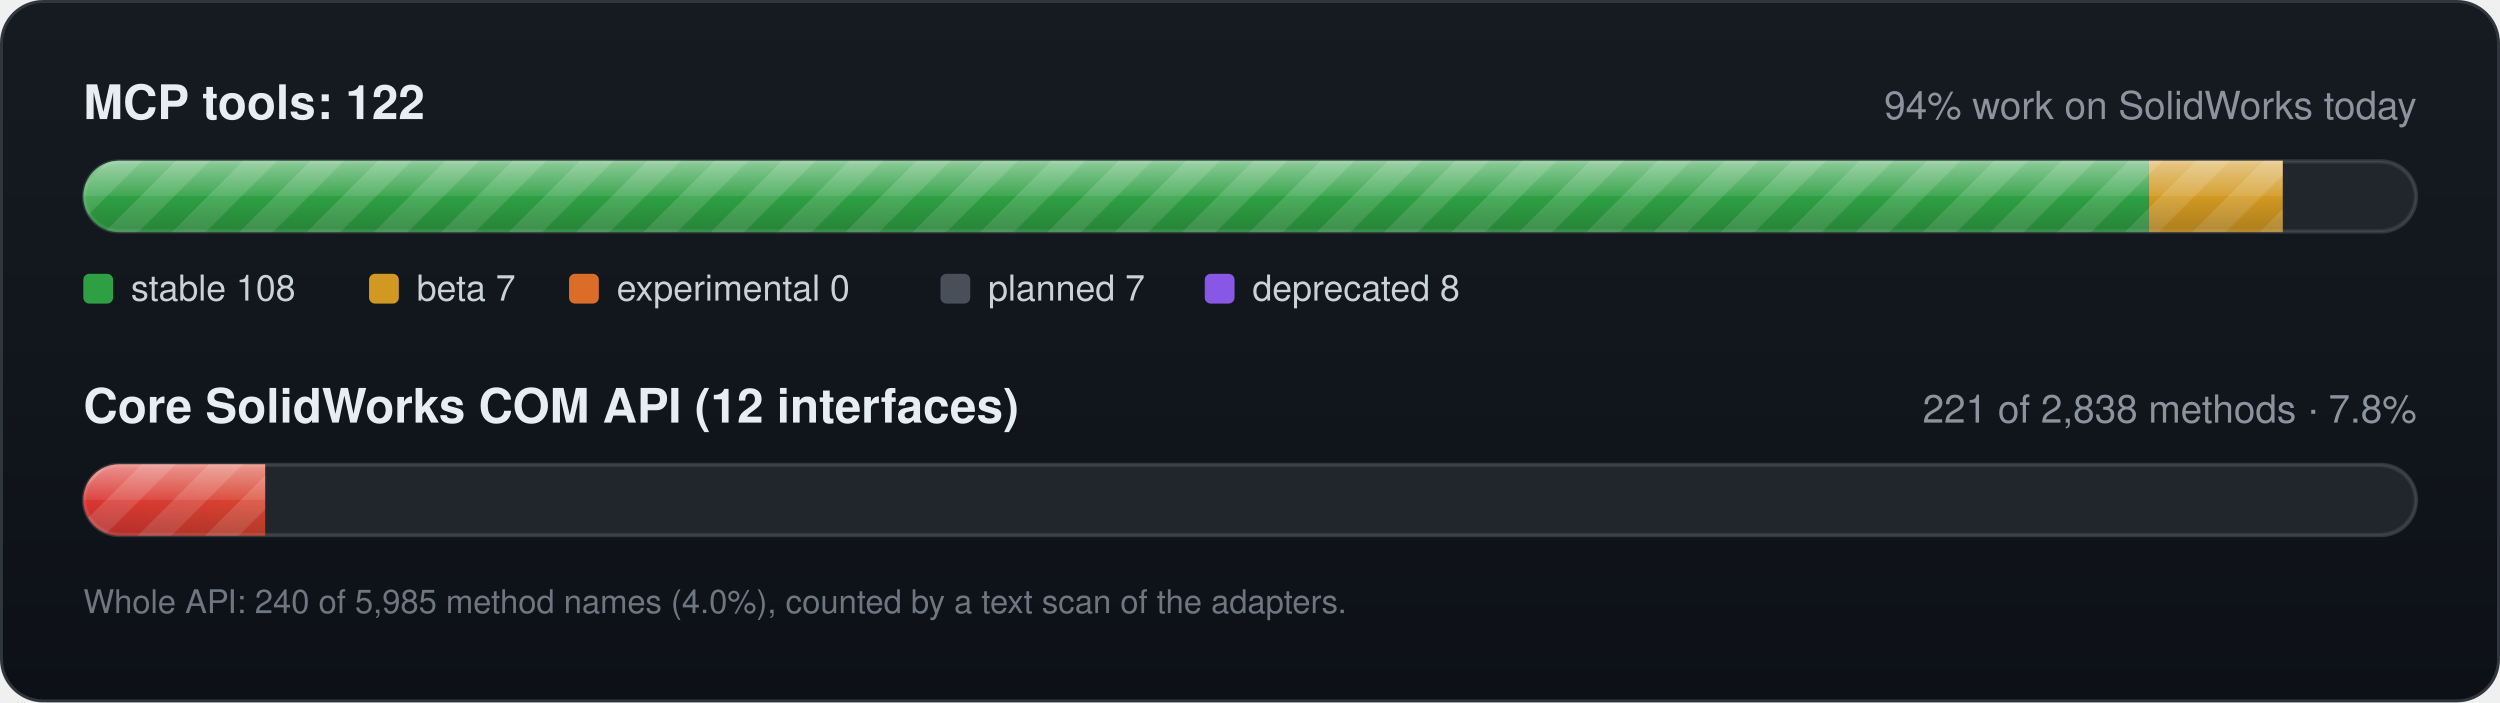
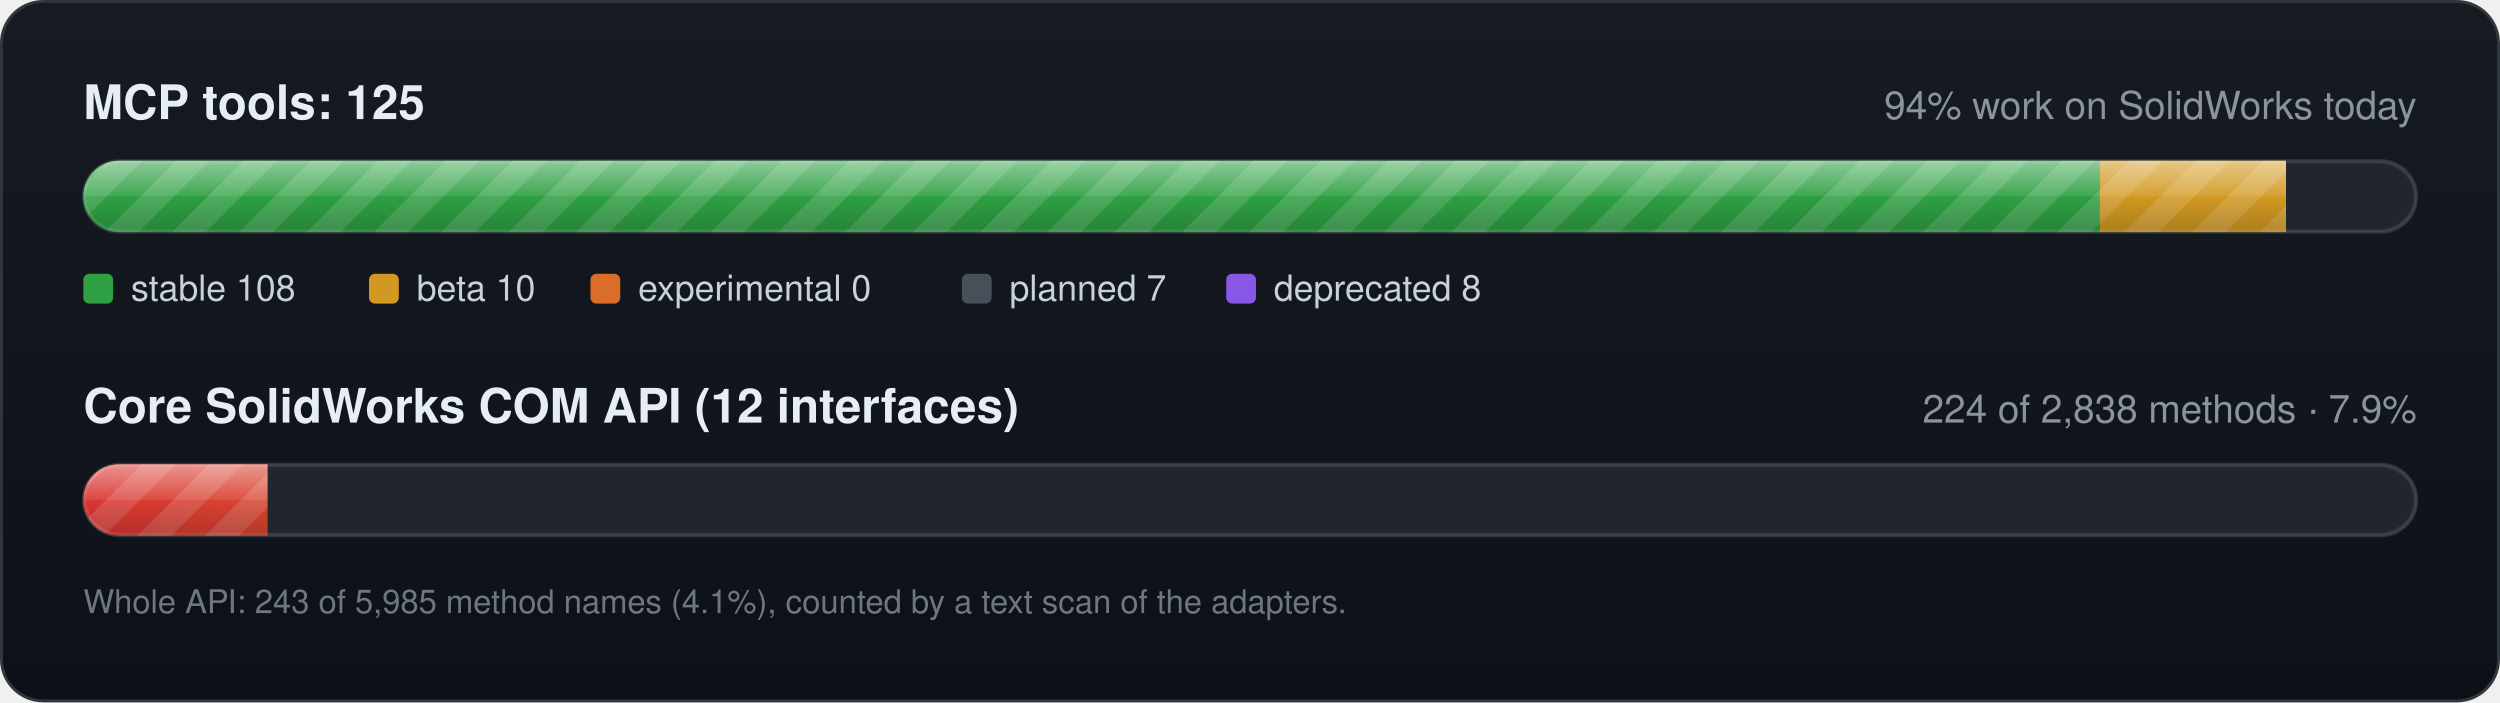
<svg xmlns="http://www.w3.org/2000/svg" width="840" height="236" viewBox="0 0 840 236" role="img" aria-label="Project progress">
  <defs>
    <linearGradient id="panel" x1="0" y1="0" x2="0" y2="1">
      <stop offset="0" stop-color="#161b22" />
      <stop offset="1" stop-color="#0d1117" />
    </linearGradient>
    <linearGradient id="gloss" x1="0" y1="0" x2="0" y2="1">
      <stop offset="0" stop-color="#fff" stop-opacity=".45" />
      <stop offset=".5" stop-color="#fff" stop-opacity=".08" />
      <stop offset=".5" stop-color="#000" stop-opacity="0" />
      <stop offset="1" stop-color="#000" stop-opacity=".18" />
    </linearGradient>
    <linearGradient id="heat" gradientUnits="userSpaceOnUse" x1="28" y1="0" x2="812" y2="0">
      <stop offset="0" stop-color="#da3633" />
      <stop offset=".5" stop-color="#d29922" />
      <stop offset="1" stop-color="#2ea043" />
    </linearGradient>
    <pattern id="stripes" width="16" height="16" patternUnits="userSpaceOnUse" patternTransform="rotate(45)">
      <rect width="8" height="16" fill="#fff" fill-opacity=".14" />
      <animateTransform attributeName="patternTransform" type="translate" additive="sum" from="0 0" to="16 0" dur="1.6s" repeatCount="indefinite" />
    </pattern>
    <clipPath id="track-tools">
      <rect x="28" y="54" width="784" height="24" rx="12.0" />
    </clipPath>
    <clipPath id="track-com">
      <rect x="28" y="156" width="784" height="24" rx="12.0" />
    </clipPath>
  </defs>
  <rect x=".5" y=".5" width="839" height="235" rx="14" fill="url(#panel)" stroke="#30363d" />
-   <text x="28" y="40" font-family="-apple-system,'Segoe UI',Helvetica,Arial,sans-serif" font-size="16" fill="#e6edf3" font-weight="600" text-anchor="start">MCP tools: 122</text>
+   <text x="28" y="40" font-family="-apple-system,'Segoe UI',Helvetica,Arial,sans-serif" font-size="16" fill="#e6edf3" font-weight="600" text-anchor="start">MCP tools: 125</text>
  <text x="812" y="40" font-family="-apple-system,'Segoe UI',Helvetica,Arial,sans-serif" font-size="13" fill="#8b949e" font-weight="400" text-anchor="end">94% work on SolidWorks today</text>
  <rect x="28" y="54" width="784" height="24" rx="12.0" fill="#21262d" stroke="#30363d" />
  <g clip-path="url(#track-tools)">
-     <rect x="28.0" y="54" width="694.0" height="24" fill="#2ea043" />
-     <rect x="722.0" y="54" width="45.0" height="24" fill="#d29922" />
-     <rect x="767.0" y="54" width="0.0" height="24" fill="#db6d28" />
-     <rect x="28" y="54" width="739.0" height="24" fill="url(#stripes)" />
-     <rect x="28" y="54" width="739.0" height="24" fill="url(#gloss)" />
+     <rect x="28.0" y="54" width="677.4" height="24" fill="#2ea043" />
+     <rect x="705.4" y="54" width="62.7" height="24" fill="#d29922" />
+     <rect x="768.1" y="54" width="0.0" height="24" fill="#db6d28" />
+     <rect x="28" y="54" width="740.1" height="24" fill="url(#stripes)" />
+     <rect x="28" y="54" width="740.1" height="24" fill="url(#gloss)" />
  </g>
  <rect x="28.5" y="54.5" width="783" height="23" rx="12.0" fill="none" stroke="#fff" stroke-opacity=".08" />
  <rect x="28" y="92" width="10" height="10" rx="2" fill="#2ea043" />
  <text x="44" y="101" font-family="-apple-system,'Segoe UI',Helvetica,Arial,sans-serif" font-size="12" fill="#c9d1d9" font-weight="400" text-anchor="start">stable 108</text>
  <rect x="124" y="92" width="10" height="10" rx="2" fill="#d29922" />
-   <text x="140" y="101" font-family="-apple-system,'Segoe UI',Helvetica,Arial,sans-serif" font-size="12" fill="#c9d1d9" font-weight="400" text-anchor="start">beta 7</text>
-   <rect x="191.2" y="92" width="10" height="10" rx="2" fill="#db6d28" />
-   <text x="207.2" y="101" font-family="-apple-system,'Segoe UI',Helvetica,Arial,sans-serif" font-size="12" fill="#c9d1d9" font-weight="400" text-anchor="start">experimental 0</text>
-   <rect x="316" y="92" width="10" height="10" rx="2" fill="#484f58" />
-   <text x="332" y="101" font-family="-apple-system,'Segoe UI',Helvetica,Arial,sans-serif" font-size="12" fill="#c9d1d9" font-weight="400" text-anchor="start">planned 7</text>
-   <rect x="404.8" y="92" width="10" height="10" rx="2" fill="#8957e5" />
-   <text x="420.8" y="101" font-family="-apple-system,'Segoe UI',Helvetica,Arial,sans-serif" font-size="12" fill="#c9d1d9" font-weight="400" text-anchor="start">deprecated 8</text>
+   <text x="140" y="101" font-family="-apple-system,'Segoe UI',Helvetica,Arial,sans-serif" font-size="12" fill="#c9d1d9" font-weight="400" text-anchor="start">beta 10</text>
+   <rect x="198.4" y="92" width="10" height="10" rx="2" fill="#db6d28" />
+   <text x="214.4" y="101" font-family="-apple-system,'Segoe UI',Helvetica,Arial,sans-serif" font-size="12" fill="#c9d1d9" font-weight="400" text-anchor="start">experimental 0</text>
+   <rect x="323.2" y="92" width="10" height="10" rx="2" fill="#484f58" />
+   <text x="339.2" y="101" font-family="-apple-system,'Segoe UI',Helvetica,Arial,sans-serif" font-size="12" fill="#c9d1d9" font-weight="400" text-anchor="start">planned 7</text>
+   <rect x="412" y="92" width="10" height="10" rx="2" fill="#8957e5" />
+   <text x="428" y="101" font-family="-apple-system,'Segoe UI',Helvetica,Arial,sans-serif" font-size="12" fill="#c9d1d9" font-weight="400" text-anchor="start">deprecated 8</text>
  <text x="28" y="142" font-family="-apple-system,'Segoe UI',Helvetica,Arial,sans-serif" font-size="16" fill="#e6edf3" font-weight="600" text-anchor="start">Core SolidWorks COM API (12 interfaces)</text>
-   <text x="812" y="142" font-family="-apple-system,'Segoe UI',Helvetica,Arial,sans-serif" font-size="13" fill="#8b949e" font-weight="400" text-anchor="end">221 of 2,838 methods · 7.8%</text>
+   <text x="812" y="142" font-family="-apple-system,'Segoe UI',Helvetica,Arial,sans-serif" font-size="13" fill="#8b949e" font-weight="400" text-anchor="end">224 of 2,838 methods · 7.9%</text>
  <rect x="28" y="156" width="784" height="24" rx="12.0" fill="#21262d" stroke="#30363d" />
  <g clip-path="url(#track-com)">
-     <rect x="28.0" y="156" width="61.1" height="24" fill="url(#heat)" />
-     <rect x="28" y="156" width="61.1" height="24" fill="url(#stripes)" />
-     <rect x="28" y="156" width="61.1" height="24" fill="url(#gloss)" />
+     <rect x="28.0" y="156" width="61.9" height="24" fill="url(#heat)" />
+     <rect x="28" y="156" width="61.9" height="24" fill="url(#stripes)" />
+     <rect x="28" y="156" width="61.9" height="24" fill="url(#gloss)" />
  </g>
  <rect x="28.5" y="156.5" width="783" height="23" rx="12.0" fill="none" stroke="#fff" stroke-opacity=".08" />
-   <text x="28" y="206" font-family="-apple-system,'Segoe UI',Helvetica,Arial,sans-serif" font-size="11" fill="#6e7681" font-weight="400" text-anchor="start">Whole API: 240 of 5,985 method names (4.0%), counted by a text scan of the adapters.</text>
+   <text x="28" y="206" font-family="-apple-system,'Segoe UI',Helvetica,Arial,sans-serif" font-size="11" fill="#6e7681" font-weight="400" text-anchor="start">Whole API: 243 of 5,985 method names (4.1%), counted by a text scan of the adapters.</text>
</svg>
